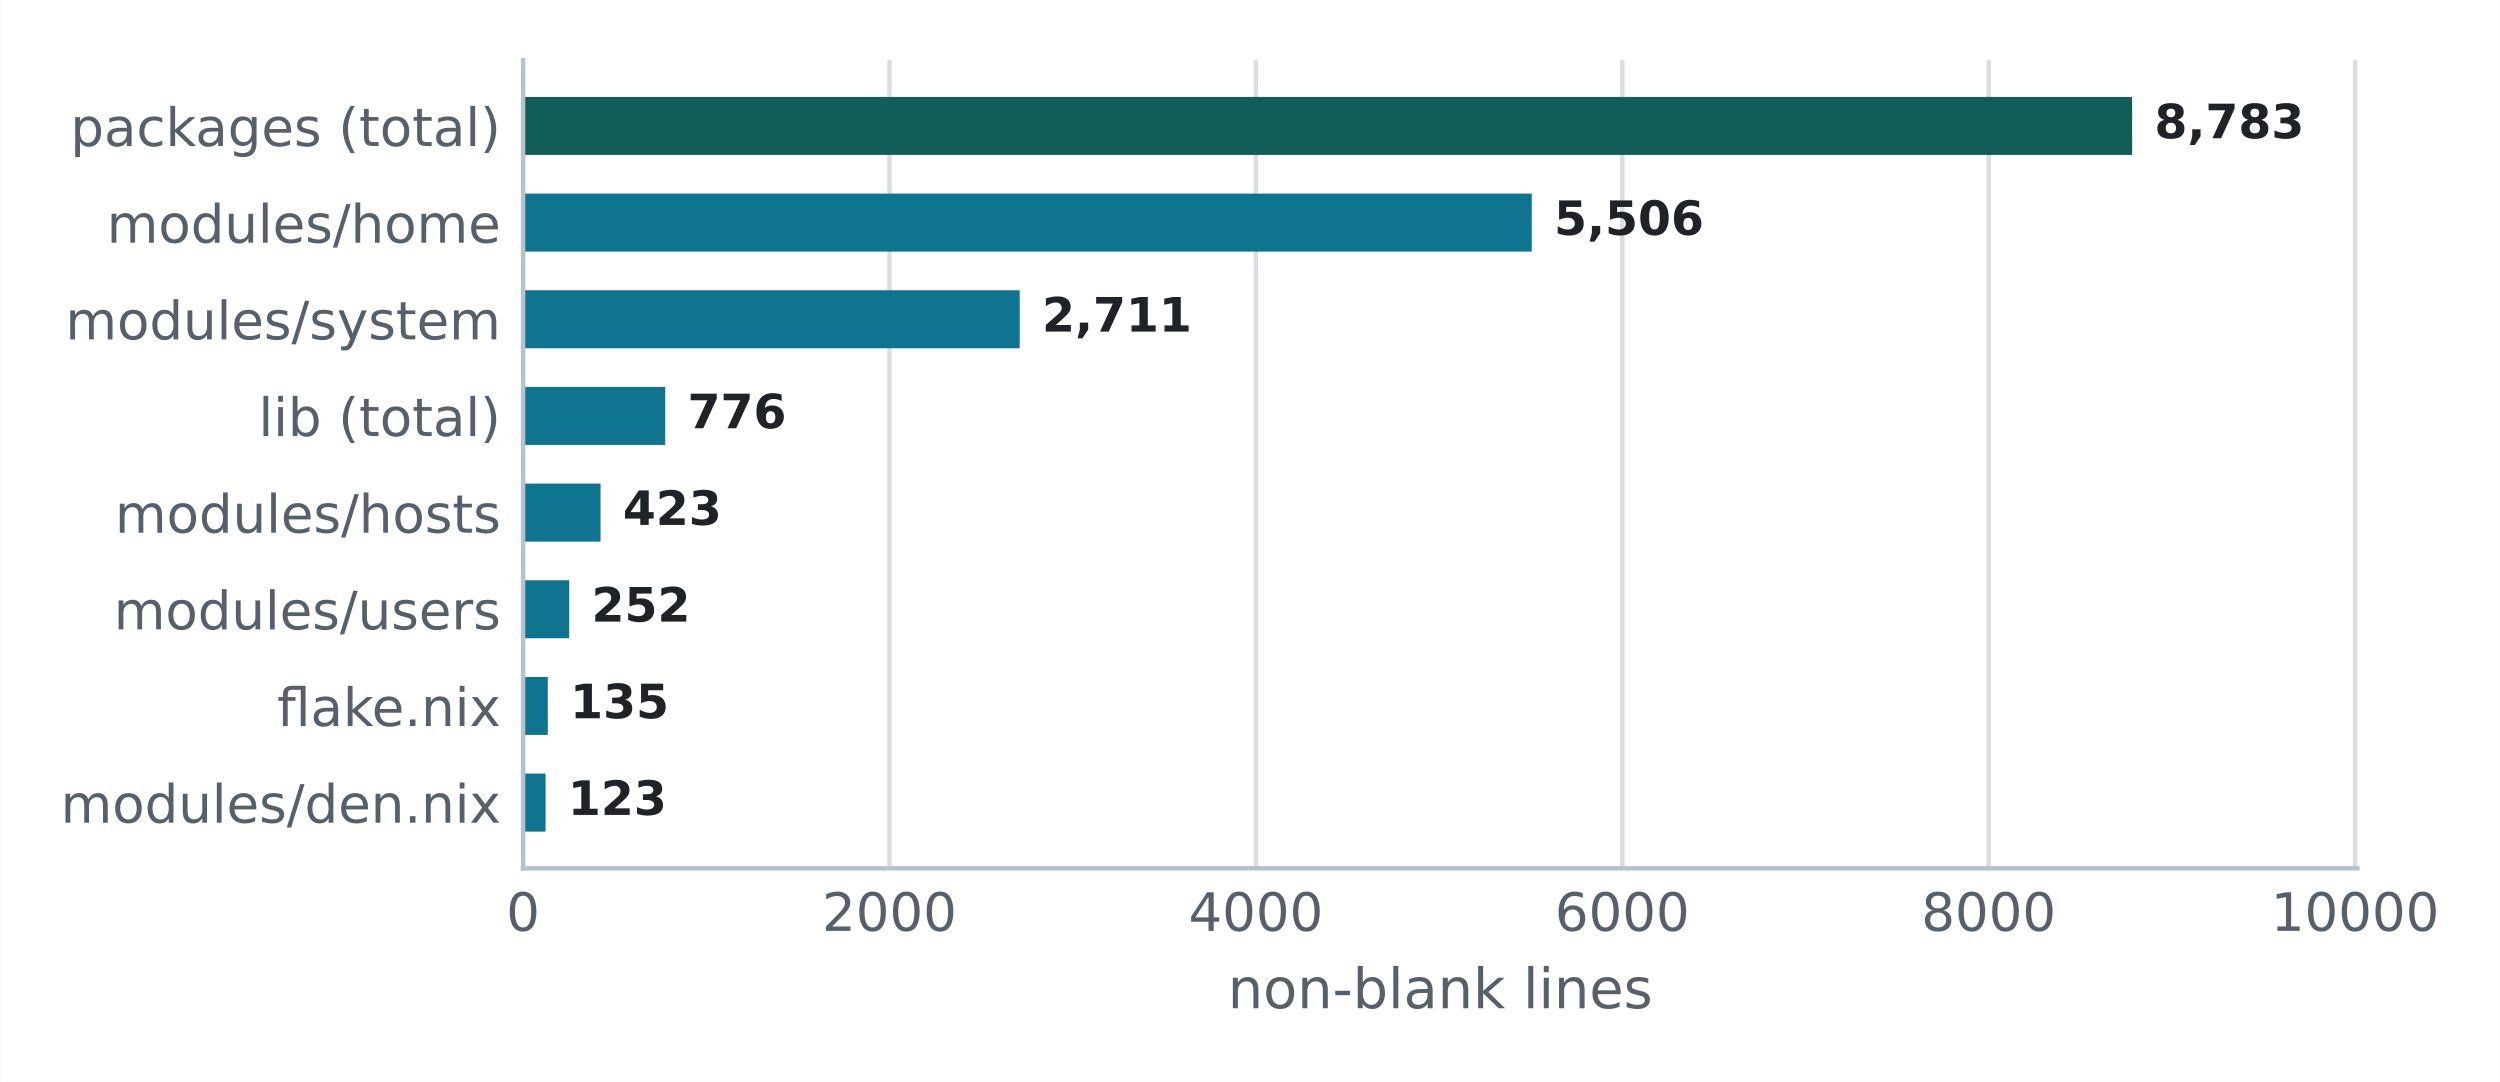
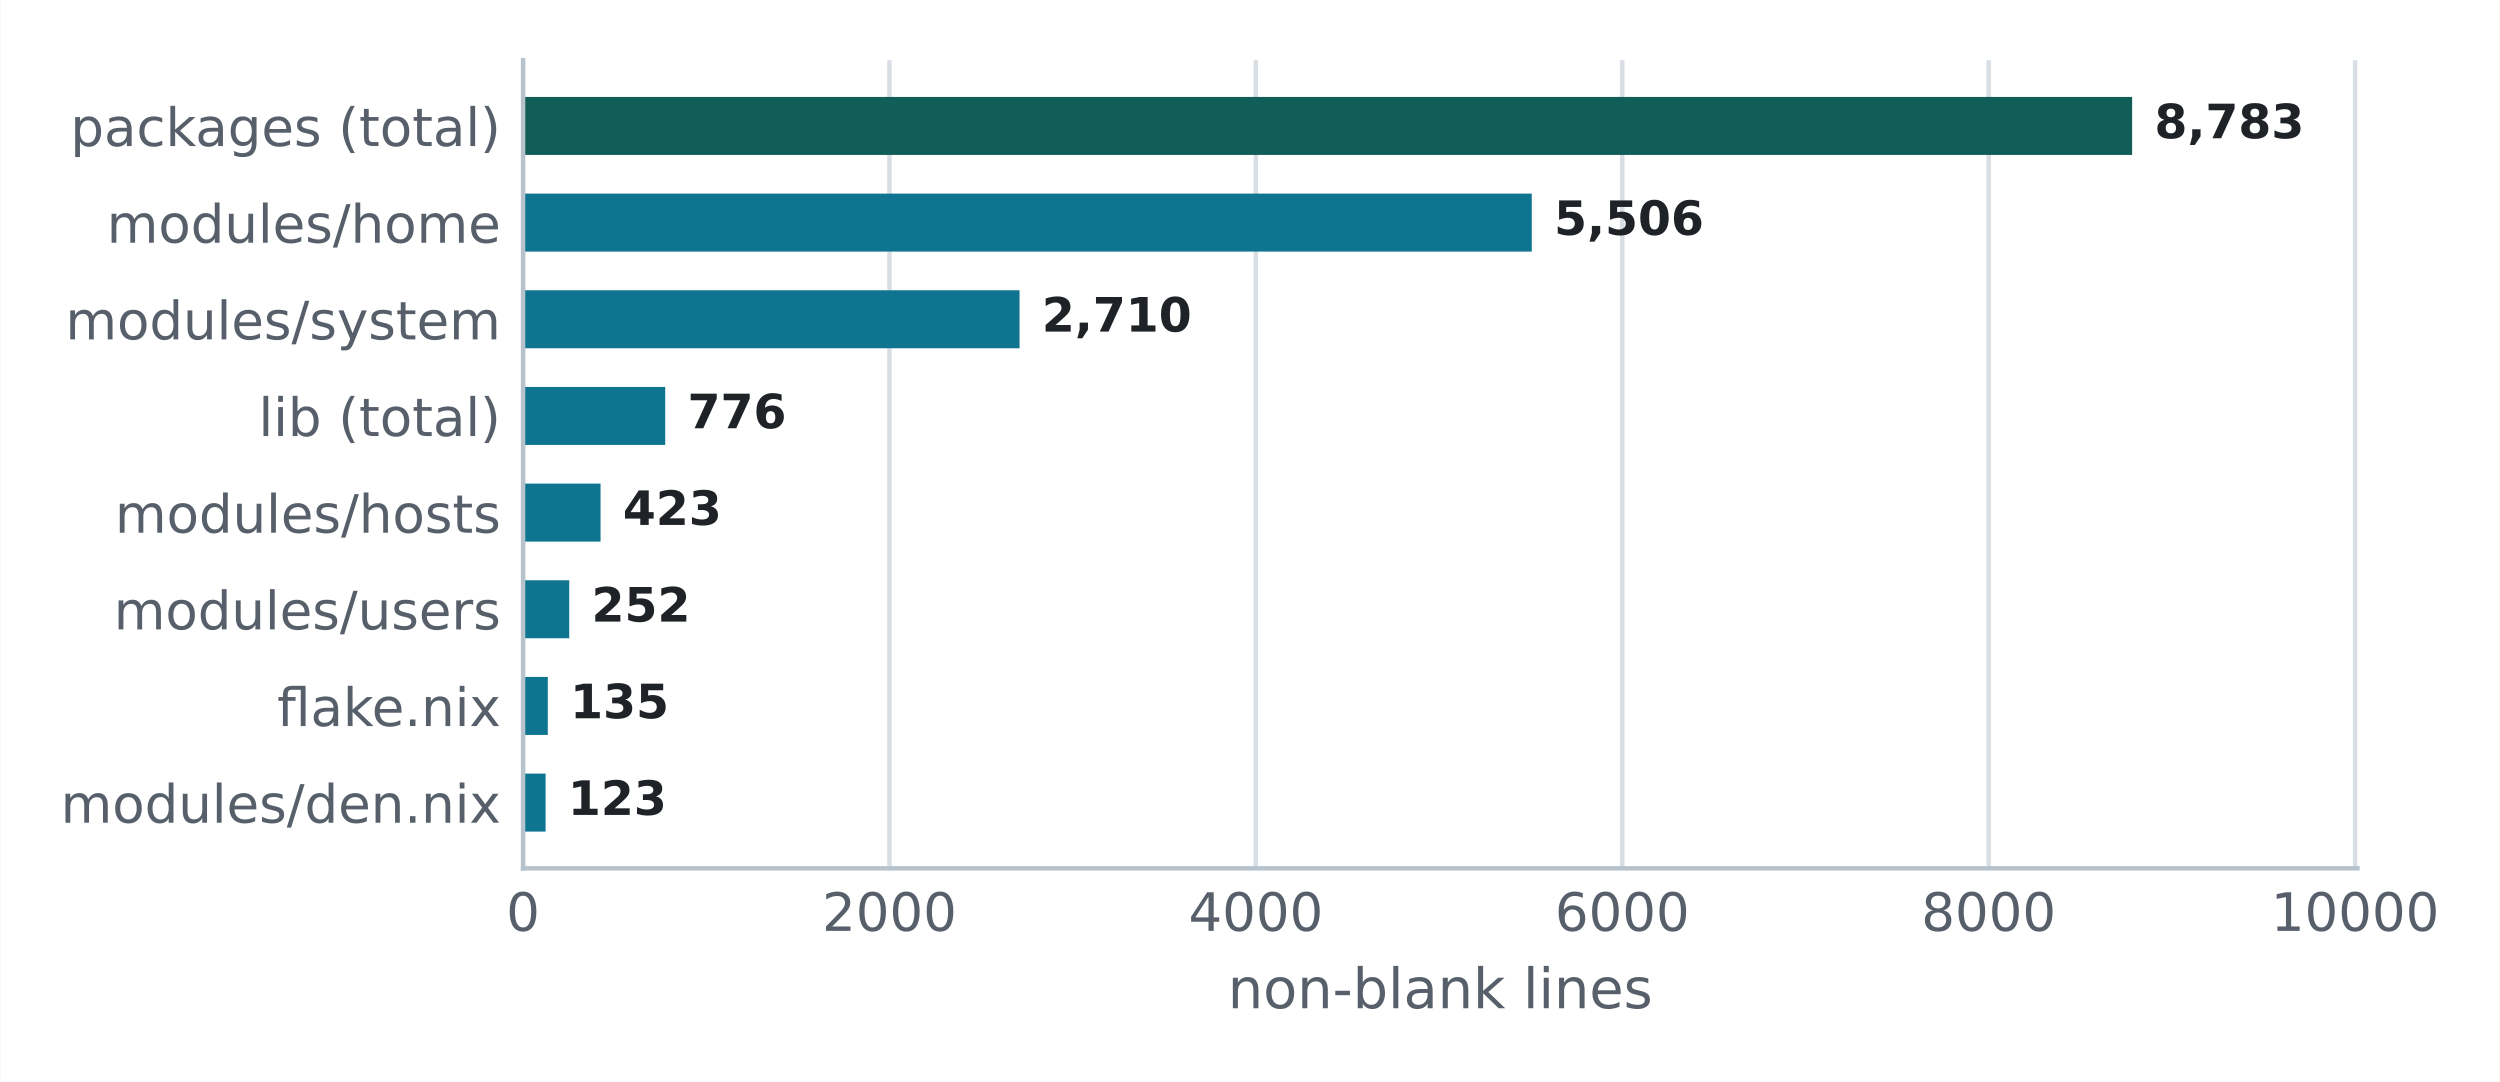
<svg xmlns="http://www.w3.org/2000/svg" xmlns:xlink="http://www.w3.org/1999/xlink" width="996" height="431" viewBox="0 0 448.323 194.078" version="1.1">
  <defs>
    <style type="text/css">*{stroke-linejoin: round; stroke-linecap: butt}</style>
  </defs>
  <g id="figure_1">
    <g id="patch_1">
      <path d="M 0 194.078  L 448.323 194.078  L 448.323 0  L 0 0  z " style="fill: #ffffff" />
    </g>
    <g id="axes_1">
      <g id="patch_2">
        <path d="M 93.751 155.778  L 422.827 155.778  L 422.827 10.8  L 93.751 10.8  z " style="fill: #ffffff" />
      </g>
      <g id="matplotlib.axis_1">
        <g id="xtick_1">
          <g id="line2d_1">
            <path d="M 93.751 155.778  L 93.751 10.8  " clip-path="url(#p21f527a588)" style="fill: none; stroke: #d8dee4; stroke-width: 0.8; stroke-linecap: square" />
          </g>
          <g id="line2d_2" />
          <g id="text_1">
            <g style="fill: #57606a" transform="translate(90.72875 166.9954) scale(0.095 -0.095)">
              <defs>
                <path id="DejaVuSans-13" d="M 2034 4250  Q 1547 4250 1301 3770  Q 1056 3291 1056 2328  Q 1056 1369 1301 889  Q 1547 409 2034 409  Q 2525 409 2770 889  Q 3016 1369 3016 2328  Q 3016 3291 2770 3770  Q 2525 4250 2034 4250  z M 2034 4750  Q 2819 4750 3233 4129  Q 3647 3509 3647 2328  Q 3647 1150 3233 529  Q 2819 -91 2034 -91  Q 1250 -91 836 529  Q 422 1150 422 2328  Q 422 3509 836 4129  Q 1250 4750 2034 4750  z " transform="scale(0.015625)" />
              </defs>
              <use xlink:href="#DejaVuSans-13" />
            </g>
          </g>
        </g>
        <g id="xtick_2">
          <g id="line2d_3">
            <path d="M 159.483 155.778  L 159.483 10.8  " clip-path="url(#p21f527a588)" style="fill: none; stroke: #d8dee4; stroke-width: 0.8; stroke-linecap: square" />
          </g>
          <g id="line2d_4" />
          <g id="text_2">
            <g style="fill: #57606a" transform="translate(147.3944 166.9954) scale(0.095 -0.095)">
              <defs>
                <path id="DejaVuSans-15" d="M 1228 531  L 3431 531  L 3431 0  L 469 0  L 469 531  Q 828 903 1448 1529  Q 2069 2156 2228 2338  Q 2531 2678 2651 2914  Q 2772 3150 2772 3378  Q 2772 3750 2511 3984  Q 2250 4219 1831 4219  Q 1534 4219 1204 4116  Q 875 4013 500 3803  L 500 4441  Q 881 4594 1212 4672  Q 1544 4750 1819 4750  Q 2544 4750 2975 4387  Q 3406 4025 3406 3419  Q 3406 3131 3298 2873  Q 3191 2616 2906 2266  Q 2828 2175 2409 1742  Q 1991 1309 1228 531  z " transform="scale(0.015625)" />
              </defs>
              <use xlink:href="#DejaVuSans-15" />
              <use xlink:href="#DejaVuSans-13" transform="translate(63.625 0)" />
              <use xlink:href="#DejaVuSans-13" transform="translate(127.25 0)" />
              <use xlink:href="#DejaVuSans-13" transform="translate(190.875 0)" />
            </g>
          </g>
        </g>
        <g id="xtick_3">
          <g id="line2d_5">
            <path d="M 225.215 155.778  L 225.215 10.8  " clip-path="url(#p21f527a588)" style="fill: none; stroke: #d8dee4; stroke-width: 0.8; stroke-linecap: square" />
          </g>
          <g id="line2d_6" />
          <g id="text_3">
            <g style="fill: #57606a" transform="translate(213.1267 166.9954) scale(0.095 -0.095)">
              <defs>
                <path id="DejaVuSans-17" d="M 2419 4116  L 825 1625  L 2419 1625  L 2419 4116  z M 2253 4666  L 3047 4666  L 3047 1625  L 3713 1625  L 3713 1100  L 3047 1100  L 3047 0  L 2419 0  L 2419 1100  L 313 1100  L 313 1709  L 2253 4666  z " transform="scale(0.015625)" />
              </defs>
              <use xlink:href="#DejaVuSans-17" />
              <use xlink:href="#DejaVuSans-13" transform="translate(63.625 0)" />
              <use xlink:href="#DejaVuSans-13" transform="translate(127.25 0)" />
              <use xlink:href="#DejaVuSans-13" transform="translate(190.875 0)" />
            </g>
          </g>
        </g>
        <g id="xtick_4">
          <g id="line2d_7">
            <path d="M 290.948 155.778  L 290.948 10.8  " clip-path="url(#p21f527a588)" style="fill: none; stroke: #d8dee4; stroke-width: 0.8; stroke-linecap: square" />
          </g>
          <g id="line2d_8" />
          <g id="text_4">
            <g style="fill: #57606a" transform="translate(278.859 166.9954) scale(0.095 -0.095)">
              <defs>
                <path id="DejaVuSans-19" d="M 2113 2584  Q 1688 2584 1439 2293  Q 1191 2003 1191 1497  Q 1191 994 1439 701  Q 1688 409 2113 409  Q 2538 409 2786 701  Q 3034 994 3034 1497  Q 3034 2003 2786 2293  Q 2538 2584 2113 2584  z M 3366 4563  L 3366 3988  Q 3128 4100 2886 4159  Q 2644 4219 2406 4219  Q 1781 4219 1451 3797  Q 1122 3375 1075 2522  Q 1259 2794 1537 2939  Q 1816 3084 2150 3084  Q 2853 3084 3261 2657  Q 3669 2231 3669 1497  Q 3669 778 3244 343  Q 2819 -91 2113 -91  Q 1303 -91 875 529  Q 447 1150 447 2328  Q 447 3434 972 4092  Q 1497 4750 2381 4750  Q 2619 4750 2861 4703  Q 3103 4656 3366 4563  z " transform="scale(0.015625)" />
              </defs>
              <use xlink:href="#DejaVuSans-19" />
              <use xlink:href="#DejaVuSans-13" transform="translate(63.625 0)" />
              <use xlink:href="#DejaVuSans-13" transform="translate(127.25 0)" />
              <use xlink:href="#DejaVuSans-13" transform="translate(190.875 0)" />
            </g>
          </g>
        </g>
        <g id="xtick_5">
          <g id="line2d_9">
            <path d="M 356.68 155.778  L 356.68 10.8  " clip-path="url(#p21f527a588)" style="fill: none; stroke: #d8dee4; stroke-width: 0.8; stroke-linecap: square" />
          </g>
          <g id="line2d_10" />
          <g id="text_5">
            <g style="fill: #57606a" transform="translate(344.5912 166.9954) scale(0.095 -0.095)">
              <defs>
                <path id="DejaVuSans-1b" d="M 2034 2216  Q 1584 2216 1326 1975  Q 1069 1734 1069 1313  Q 1069 891 1326 650  Q 1584 409 2034 409  Q 2484 409 2743 651  Q 3003 894 3003 1313  Q 3003 1734 2745 1975  Q 2488 2216 2034 2216  z M 1403 2484  Q 997 2584 770 2862  Q 544 3141 544 3541  Q 544 4100 942 4425  Q 1341 4750 2034 4750  Q 2731 4750 3128 4425  Q 3525 4100 3525 3541  Q 3525 3141 3298 2862  Q 3072 2584 2669 2484  Q 3125 2378 3379 2068  Q 3634 1759 3634 1313  Q 3634 634 3220 271  Q 2806 -91 2034 -91  Q 1263 -91 848 271  Q 434 634 434 1313  Q 434 1759 690 2068  Q 947 2378 1403 2484  z M 1172 3481  Q 1172 3119 1398 2916  Q 1625 2713 2034 2713  Q 2441 2713 2670 2916  Q 2900 3119 2900 3481  Q 2900 3844 2670 4047  Q 2441 4250 2034 4250  Q 1625 4250 1398 4047  Q 1172 3844 1172 3481  z " transform="scale(0.015625)" />
              </defs>
              <use xlink:href="#DejaVuSans-1b" />
              <use xlink:href="#DejaVuSans-13" transform="translate(63.625 0)" />
              <use xlink:href="#DejaVuSans-13" transform="translate(127.25 0)" />
              <use xlink:href="#DejaVuSans-13" transform="translate(190.875 0)" />
            </g>
          </g>
        </g>
        <g id="xtick_6">
          <g id="line2d_11">
            <path d="M 422.412 155.778  L 422.412 10.8  " clip-path="url(#p21f527a588)" style="fill: none; stroke: #d8dee4; stroke-width: 0.8; stroke-linecap: square" />
          </g>
          <g id="line2d_12" />
          <g id="text_6">
            <g style="fill: #57606a" transform="translate(407.3013 166.9954) scale(0.095 -0.095)">
              <defs>
                <path id="DejaVuSans-14" d="M 794 531  L 1825 531  L 1825 4091  L 703 3866  L 703 4441  L 1819 4666  L 2450 4666  L 2450 531  L 3481 531  L 3481 0  L 794 0  L 794 531  z " transform="scale(0.015625)" />
              </defs>
              <use xlink:href="#DejaVuSans-14" />
              <use xlink:href="#DejaVuSans-13" transform="translate(63.625 0)" />
              <use xlink:href="#DejaVuSans-13" transform="translate(127.25 0)" />
              <use xlink:href="#DejaVuSans-13" transform="translate(190.875 0)" />
              <use xlink:href="#DejaVuSans-13" transform="translate(254.5 0)" />
            </g>
          </g>
        </g>
        <g id="text_7">
          <g style="fill: #57606a" transform="translate(220.1796 180.8761) scale(0.1 -0.1)">
            <defs>
              <path id="DejaVuSans-51" d="M 3513 2113  L 3513 0  L 2938 0  L 2938 2094  Q 2938 2591 2744 2837  Q 2550 3084 2163 3084  Q 1697 3084 1428 2787  Q 1159 2491 1159 1978  L 1159 0  L 581 0  L 581 3500  L 1159 3500  L 1159 2956  Q 1366 3272 1645 3428  Q 1925 3584 2291 3584  Q 2894 3584 3203 3211  Q 3513 2838 3513 2113  z " transform="scale(0.015625)" />
              <path id="DejaVuSans-52" d="M 1959 3097  Q 1497 3097 1228 2736  Q 959 2375 959 1747  Q 959 1119 1226 758  Q 1494 397 1959 397  Q 2419 397 2687 759  Q 2956 1122 2956 1747  Q 2956 2369 2687 2733  Q 2419 3097 1959 3097  z M 1959 3584  Q 2709 3584 3137 3096  Q 3566 2609 3566 1747  Q 3566 888 3137 398  Q 2709 -91 1959 -91  Q 1206 -91 779 398  Q 353 888 353 1747  Q 353 2609 779 3096  Q 1206 3584 1959 3584  z " transform="scale(0.015625)" />
              <path id="DejaVuSans-10" d="M 313 2009  L 1997 2009  L 1997 1497  L 313 1497  L 313 2009  z " transform="scale(0.015625)" />
              <path id="DejaVuSans-45" d="M 3116 1747  Q 3116 2381 2855 2742  Q 2594 3103 2138 3103  Q 1681 3103 1420 2742  Q 1159 2381 1159 1747  Q 1159 1113 1420 752  Q 1681 391 2138 391  Q 2594 391 2855 752  Q 3116 1113 3116 1747  z M 1159 2969  Q 1341 3281 1617 3432  Q 1894 3584 2278 3584  Q 2916 3584 3314 3078  Q 3713 2572 3713 1747  Q 3713 922 3314 415  Q 2916 -91 2278 -91  Q 1894 -91 1617 61  Q 1341 213 1159 525  L 1159 0  L 581 0  L 581 4863  L 1159 4863  L 1159 2969  z " transform="scale(0.015625)" />
              <path id="DejaVuSans-4f" d="M 603 4863  L 1178 4863  L 1178 0  L 603 0  L 603 4863  z " transform="scale(0.015625)" />
              <path id="DejaVuSans-44" d="M 2194 1759  Q 1497 1759 1228 1600  Q 959 1441 959 1056  Q 959 750 1161 570  Q 1363 391 1709 391  Q 2188 391 2477 730  Q 2766 1069 2766 1631  L 2766 1759  L 2194 1759  z M 3341 1997  L 3341 0  L 2766 0  L 2766 531  Q 2569 213 2275 61  Q 1981 -91 1556 -91  Q 1019 -91 701 211  Q 384 513 384 1019  Q 384 1609 779 1909  Q 1175 2209 1959 2209  L 2766 2209  L 2766 2266  Q 2766 2663 2505 2880  Q 2244 3097 1772 3097  Q 1472 3097 1187 3025  Q 903 2953 641 2809  L 641 3341  Q 956 3463 1253 3523  Q 1550 3584 1831 3584  Q 2591 3584 2966 3190  Q 3341 2797 3341 1997  z " transform="scale(0.015625)" />
              <path id="DejaVuSans-4e" d="M 581 4863  L 1159 4863  L 1159 1991  L 2875 3500  L 3609 3500  L 1753 1863  L 3688 0  L 2938 0  L 1159 1709  L 1159 0  L 581 0  L 581 4863  z " transform="scale(0.015625)" />
              <path id="DejaVuSans-3" transform="scale(0.015625)" />
              <path id="DejaVuSans-4c" d="M 603 3500  L 1178 3500  L 1178 0  L 603 0  L 603 3500  z M 603 4863  L 1178 4863  L 1178 4134  L 603 4134  L 603 4863  z " transform="scale(0.015625)" />
              <path id="DejaVuSans-48" d="M 3597 1894  L 3597 1613  L 953 1613  Q 991 1019 1311 708  Q 1631 397 2203 397  Q 2534 397 2845 478  Q 3156 559 3463 722  L 3463 178  Q 3153 47 2828 -22  Q 2503 -91 2169 -91  Q 1331 -91 842 396  Q 353 884 353 1716  Q 353 2575 817 3079  Q 1281 3584 2069 3584  Q 2775 3584 3186 3129  Q 3597 2675 3597 1894  z M 3022 2063  Q 3016 2534 2758 2815  Q 2500 3097 2075 3097  Q 1594 3097 1305 2825  Q 1016 2553 972 2059  L 3022 2063  z " transform="scale(0.015625)" />
              <path id="DejaVuSans-56" d="M 2834 3397  L 2834 2853  Q 2591 2978 2328 3040  Q 2066 3103 1784 3103  Q 1356 3103 1142 2972  Q 928 2841 928 2578  Q 928 2378 1081 2264  Q 1234 2150 1697 2047  L 1894 2003  Q 2506 1872 2764 1633  Q 3022 1394 3022 966  Q 3022 478 2636 193  Q 2250 -91 1575 -91  Q 1294 -91 989 -36  Q 684 19 347 128  L 347 722  Q 666 556 975 473  Q 1284 391 1588 391  Q 1994 391 2212 530  Q 2431 669 2431 922  Q 2431 1156 2273 1281  Q 2116 1406 1581 1522  L 1381 1569  Q 847 1681 609 1914  Q 372 2147 372 2553  Q 372 3047 722 3315  Q 1072 3584 1716 3584  Q 2034 3584 2315 3537  Q 2597 3491 2834 3397  z " transform="scale(0.015625)" />
            </defs>
            <use xlink:href="#DejaVuSans-51" />
            <use xlink:href="#DejaVuSans-52" transform="translate(63.375 0)" />
            <use xlink:href="#DejaVuSans-51" transform="translate(124.5625 0)" />
            <use xlink:href="#DejaVuSans-10" transform="translate(187.9375 0)" />
            <use xlink:href="#DejaVuSans-45" transform="translate(224.0156 0)" />
            <use xlink:href="#DejaVuSans-4f" transform="translate(287.5 0)" />
            <use xlink:href="#DejaVuSans-44" transform="translate(315.2812 0)" />
            <use xlink:href="#DejaVuSans-51" transform="translate(376.5625 0)" />
            <use xlink:href="#DejaVuSans-4e" transform="translate(439.9375 0)" />
            <use xlink:href="#DejaVuSans-3" transform="translate(497.8438 0)" />
            <use xlink:href="#DejaVuSans-4f" transform="translate(529.625 0)" />
            <use xlink:href="#DejaVuSans-4c" transform="translate(557.4062 0)" />
            <use xlink:href="#DejaVuSans-51" transform="translate(585.1875 0)" />
            <use xlink:href="#DejaVuSans-48" transform="translate(648.5625 0)" />
            <use xlink:href="#DejaVuSans-56" transform="translate(710.0938 0)" />
          </g>
        </g>
      </g>
      <g id="matplotlib.axis_2">
        <g id="ytick_1">
          <g id="line2d_13" />
          <g id="text_8">
            <g style="fill: #57606a" transform="translate(10.8 147.5945) scale(0.095 -0.095)">
              <defs>
                <path id="DejaVuSans-50" d="M 3328 2828  Q 3544 3216 3844 3400  Q 4144 3584 4550 3584  Q 5097 3584 5394 3201  Q 5691 2819 5691 2113  L 5691 0  L 5113 0  L 5113 2094  Q 5113 2597 4934 2840  Q 4756 3084 4391 3084  Q 3944 3084 3684 2787  Q 3425 2491 3425 1978  L 3425 0  L 2847 0  L 2847 2094  Q 2847 2600 2669 2842  Q 2491 3084 2119 3084  Q 1678 3084 1418 2786  Q 1159 2488 1159 1978  L 1159 0  L 581 0  L 581 3500  L 1159 3500  L 1159 2956  Q 1356 3278 1631 3431  Q 1906 3584 2284 3584  Q 2666 3584 2933 3390  Q 3200 3197 3328 2828  z " transform="scale(0.015625)" />
                <path id="DejaVuSans-47" d="M 2906 2969  L 2906 4863  L 3481 4863  L 3481 0  L 2906 0  L 2906 525  Q 2725 213 2448 61  Q 2172 -91 1784 -91  Q 1150 -91 751 415  Q 353 922 353 1747  Q 353 2572 751 3078  Q 1150 3584 1784 3584  Q 2172 3584 2448 3432  Q 2725 3281 2906 2969  z M 947 1747  Q 947 1113 1208 752  Q 1469 391 1925 391  Q 2381 391 2643 752  Q 2906 1113 2906 1747  Q 2906 2381 2643 2742  Q 2381 3103 1925 3103  Q 1469 3103 1208 2742  Q 947 2381 947 1747  z " transform="scale(0.015625)" />
                <path id="DejaVuSans-58" d="M 544 1381  L 544 3500  L 1119 3500  L 1119 1403  Q 1119 906 1312 657  Q 1506 409 1894 409  Q 2359 409 2629 706  Q 2900 1003 2900 1516  L 2900 3500  L 3475 3500  L 3475 0  L 2900 0  L 2900 538  Q 2691 219 2414 64  Q 2138 -91 1772 -91  Q 1169 -91 856 284  Q 544 659 544 1381  z M 1991 3584  L 1991 3584  z " transform="scale(0.015625)" />
                <path id="DejaVuSans-12" d="M 1625 4666  L 2156 4666  L 531 -594  L 0 -594  L 1625 4666  z " transform="scale(0.015625)" />
                <path id="DejaVuSans-11" d="M 684 794  L 1344 794  L 1344 0  L 684 0  L 684 794  z " transform="scale(0.015625)" />
                <path id="DejaVuSans-5b" d="M 3513 3500  L 2247 1797  L 3578 0  L 2900 0  L 1881 1375  L 863 0  L 184 0  L 1544 1831  L 300 3500  L 978 3500  L 1906 2253  L 2834 3500  L 3513 3500  z " transform="scale(0.015625)" />
              </defs>
              <use xlink:href="#DejaVuSans-50" />
              <use xlink:href="#DejaVuSans-52" transform="translate(97.40625 0)" />
              <use xlink:href="#DejaVuSans-47" transform="translate(158.5938 0)" />
              <use xlink:href="#DejaVuSans-58" transform="translate(222.0781 0)" />
              <use xlink:href="#DejaVuSans-4f" transform="translate(285.4531 0)" />
              <use xlink:href="#DejaVuSans-48" transform="translate(313.2344 0)" />
              <use xlink:href="#DejaVuSans-56" transform="translate(374.7656 0)" />
              <use xlink:href="#DejaVuSans-12" transform="translate(426.8594 0)" />
              <use xlink:href="#DejaVuSans-47" transform="translate(460.5469 0)" />
              <use xlink:href="#DejaVuSans-48" transform="translate(524.0312 0)" />
              <use xlink:href="#DejaVuSans-51" transform="translate(585.5625 0)" />
              <use xlink:href="#DejaVuSans-11" transform="translate(648.9375 0)" />
              <use xlink:href="#DejaVuSans-51" transform="translate(680.7188 0)" />
              <use xlink:href="#DejaVuSans-4c" transform="translate(744.0938 0)" />
              <use xlink:href="#DejaVuSans-5b" transform="translate(771.875 0)" />
            </g>
          </g>
        </g>
        <g id="ytick_2">
          <g id="line2d_14" />
          <g id="text_9">
            <g style="fill: #57606a" transform="translate(49.6357 130.2526) scale(0.095 -0.095)">
              <defs>
                <path id="DejaVuSans-13b0" d="M 1831 4863  L 3431 4863  L 3431 0  L 2853 0  L 2853 4384  L 1825 4384  Q 1516 4384 1395 4259  Q 1275 4134 1275 3809  L 1275 3500  L 2222 3500  L 2222 3053  L 1275 3053  L 1275 0  L 697 0  L 697 3053  L 147 3053  L 147 3500  L 697 3500  L 697 3744  Q 697 4328 969 4595  Q 1241 4863 1831 4863  z " transform="scale(0.015625)" />
              </defs>
              <use xlink:href="#DejaVuSans-13b0" />
              <use xlink:href="#DejaVuSans-44" transform="translate(62.98438 0)" />
              <use xlink:href="#DejaVuSans-4e" transform="translate(124.2656 0)" />
              <use xlink:href="#DejaVuSans-48" transform="translate(178.6094 0)" />
              <use xlink:href="#DejaVuSans-11" transform="translate(240.1406 0)" />
              <use xlink:href="#DejaVuSans-51" transform="translate(271.9219 0)" />
              <use xlink:href="#DejaVuSans-4c" transform="translate(335.2969 0)" />
              <use xlink:href="#DejaVuSans-5b" transform="translate(363.0781 0)" />
            </g>
          </g>
        </g>
        <g id="ytick_3">
          <g id="line2d_15" />
          <g id="text_10">
            <g style="fill: #57606a" transform="translate(20.32969 112.9108) scale(0.095 -0.095)">
              <defs>
                <path id="DejaVuSans-55" d="M 2631 2963  Q 2534 3019 2420 3045  Q 2306 3072 2169 3072  Q 1681 3072 1420 2755  Q 1159 2438 1159 1844  L 1159 0  L 581 0  L 581 3500  L 1159 3500  L 1159 2956  Q 1341 3275 1631 3429  Q 1922 3584 2338 3584  Q 2397 3584 2469 3576  Q 2541 3569 2628 3553  L 2631 2963  z " transform="scale(0.015625)" />
              </defs>
              <use xlink:href="#DejaVuSans-50" />
              <use xlink:href="#DejaVuSans-52" transform="translate(97.40625 0)" />
              <use xlink:href="#DejaVuSans-47" transform="translate(158.5938 0)" />
              <use xlink:href="#DejaVuSans-58" transform="translate(222.0781 0)" />
              <use xlink:href="#DejaVuSans-4f" transform="translate(285.4531 0)" />
              <use xlink:href="#DejaVuSans-48" transform="translate(313.2344 0)" />
              <use xlink:href="#DejaVuSans-56" transform="translate(374.7656 0)" />
              <use xlink:href="#DejaVuSans-12" transform="translate(426.8594 0)" />
              <use xlink:href="#DejaVuSans-58" transform="translate(460.5469 0)" />
              <use xlink:href="#DejaVuSans-56" transform="translate(523.9219 0)" />
              <use xlink:href="#DejaVuSans-48" transform="translate(576.0156 0)" />
              <use xlink:href="#DejaVuSans-55" transform="translate(637.5469 0)" />
              <use xlink:href="#DejaVuSans-56" transform="translate(678.6562 0)" />
            </g>
          </g>
        </g>
        <g id="ytick_4">
          <g id="line2d_16" />
          <g id="text_11">
            <g style="fill: #57606a" transform="translate(20.54344 95.569) scale(0.095 -0.095)">
              <defs>
                <path id="DejaVuSans-4b" d="M 3513 2113  L 3513 0  L 2938 0  L 2938 2094  Q 2938 2591 2744 2837  Q 2550 3084 2163 3084  Q 1697 3084 1428 2787  Q 1159 2491 1159 1978  L 1159 0  L 581 0  L 581 4863  L 1159 4863  L 1159 2956  Q 1366 3272 1645 3428  Q 1925 3584 2291 3584  Q 2894 3584 3203 3211  Q 3513 2838 3513 2113  z " transform="scale(0.015625)" />
                <path id="DejaVuSans-57" d="M 1172 4494  L 1172 3500  L 2356 3500  L 2356 3053  L 1172 3053  L 1172 1153  Q 1172 725 1289 603  Q 1406 481 1766 481  L 2356 481  L 2356 0  L 1766 0  Q 1100 0 847 248  Q 594 497 594 1153  L 594 3053  L 172 3053  L 172 3500  L 594 3500  L 594 4494  L 1172 4494  z " transform="scale(0.015625)" />
              </defs>
              <use xlink:href="#DejaVuSans-50" />
              <use xlink:href="#DejaVuSans-52" transform="translate(97.40625 0)" />
              <use xlink:href="#DejaVuSans-47" transform="translate(158.5938 0)" />
              <use xlink:href="#DejaVuSans-58" transform="translate(222.0781 0)" />
              <use xlink:href="#DejaVuSans-4f" transform="translate(285.4531 0)" />
              <use xlink:href="#DejaVuSans-48" transform="translate(313.2344 0)" />
              <use xlink:href="#DejaVuSans-56" transform="translate(374.7656 0)" />
              <use xlink:href="#DejaVuSans-12" transform="translate(426.8594 0)" />
              <use xlink:href="#DejaVuSans-4b" transform="translate(460.5469 0)" />
              <use xlink:href="#DejaVuSans-52" transform="translate(523.9219 0)" />
              <use xlink:href="#DejaVuSans-56" transform="translate(585.1094 0)" />
              <use xlink:href="#DejaVuSans-57" transform="translate(637.2031 0)" />
              <use xlink:href="#DejaVuSans-56" transform="translate(676.4062 0)" />
            </g>
          </g>
        </g>
        <g id="ytick_5">
          <g id="line2d_17" />
          <g id="text_12">
            <g style="fill: #57606a" transform="translate(46.28695 78.22717) scale(0.095 -0.095)">
              <defs>
                <path id="DejaVuSans-b" d="M 1984 4856  Q 1566 4138 1362 3434  Q 1159 2731 1159 2009  Q 1159 1288 1364 580  Q 1569 -128 1984 -844  L 1484 -844  Q 1016 -109 783 600  Q 550 1309 550 2009  Q 550 2706 781 3412  Q 1013 4119 1484 4856  L 1984 4856  z " transform="scale(0.015625)" />
                <path id="DejaVuSans-c" d="M 513 4856  L 1013 4856  Q 1481 4119 1714 3412  Q 1947 2706 1947 2009  Q 1947 1309 1714 600  Q 1481 -109 1013 -844  L 513 -844  Q 928 -128 1133 580  Q 1338 1288 1338 2009  Q 1338 2731 1133 3434  Q 928 4138 513 4856  z " transform="scale(0.015625)" />
              </defs>
              <use xlink:href="#DejaVuSans-4f" />
              <use xlink:href="#DejaVuSans-4c" transform="translate(27.78125 0)" />
              <use xlink:href="#DejaVuSans-45" transform="translate(55.5625 0)" />
              <use xlink:href="#DejaVuSans-3" transform="translate(119.0469 0)" />
              <use xlink:href="#DejaVuSans-b" transform="translate(150.8281 0)" />
              <use xlink:href="#DejaVuSans-57" transform="translate(189.8438 0)" />
              <use xlink:href="#DejaVuSans-52" transform="translate(229.0469 0)" />
              <use xlink:href="#DejaVuSans-57" transform="translate(290.2344 0)" />
              <use xlink:href="#DejaVuSans-44" transform="translate(329.4375 0)" />
              <use xlink:href="#DejaVuSans-4f" transform="translate(390.7188 0)" />
              <use xlink:href="#DejaVuSans-c" transform="translate(418.5 0)" />
            </g>
          </g>
        </g>
        <g id="ytick_6">
          <g id="line2d_18" />
          <g id="text_13">
            <g style="fill: #57606a" transform="translate(11.655 60.88535) scale(0.095 -0.095)">
              <defs>
                <path id="DejaVuSans-5c" d="M 2059 -325  Q 1816 -950 1584 -1140  Q 1353 -1331 966 -1331  L 506 -1331  L 506 -850  L 844 -850  Q 1081 -850 1212 -737  Q 1344 -625 1503 -206  L 1606 56  L 191 3500  L 800 3500  L 1894 763  L 2988 3500  L 3597 3500  L 2059 -325  z " transform="scale(0.015625)" />
              </defs>
              <use xlink:href="#DejaVuSans-50" />
              <use xlink:href="#DejaVuSans-52" transform="translate(97.40625 0)" />
              <use xlink:href="#DejaVuSans-47" transform="translate(158.5938 0)" />
              <use xlink:href="#DejaVuSans-58" transform="translate(222.0781 0)" />
              <use xlink:href="#DejaVuSans-4f" transform="translate(285.4531 0)" />
              <use xlink:href="#DejaVuSans-48" transform="translate(313.2344 0)" />
              <use xlink:href="#DejaVuSans-56" transform="translate(374.7656 0)" />
              <use xlink:href="#DejaVuSans-12" transform="translate(426.8594 0)" />
              <use xlink:href="#DejaVuSans-56" transform="translate(460.5469 0)" />
              <use xlink:href="#DejaVuSans-5c" transform="translate(512.6406 0)" />
              <use xlink:href="#DejaVuSans-56" transform="translate(571.8281 0)" />
              <use xlink:href="#DejaVuSans-57" transform="translate(623.9219 0)" />
              <use xlink:href="#DejaVuSans-48" transform="translate(663.125 0)" />
              <use xlink:href="#DejaVuSans-50" transform="translate(724.6562 0)" />
            </g>
          </g>
        </g>
        <g id="ytick_7">
          <g id="line2d_19" />
          <g id="text_14">
            <g style="fill: #57606a" transform="translate(19.06648 43.54352) scale(0.095 -0.095)">
              <use xlink:href="#DejaVuSans-50" />
              <use xlink:href="#DejaVuSans-52" transform="translate(97.40625 0)" />
              <use xlink:href="#DejaVuSans-47" transform="translate(158.5938 0)" />
              <use xlink:href="#DejaVuSans-58" transform="translate(222.0781 0)" />
              <use xlink:href="#DejaVuSans-4f" transform="translate(285.4531 0)" />
              <use xlink:href="#DejaVuSans-48" transform="translate(313.2344 0)" />
              <use xlink:href="#DejaVuSans-56" transform="translate(374.7656 0)" />
              <use xlink:href="#DejaVuSans-12" transform="translate(426.8594 0)" />
              <use xlink:href="#DejaVuSans-4b" transform="translate(460.5469 0)" />
              <use xlink:href="#DejaVuSans-52" transform="translate(523.9219 0)" />
              <use xlink:href="#DejaVuSans-50" transform="translate(585.1094 0)" />
              <use xlink:href="#DejaVuSans-48" transform="translate(682.5156 0)" />
            </g>
          </g>
        </g>
        <g id="ytick_8">
          <g id="line2d_20" />
          <g id="text_15">
            <g style="fill: #57606a" transform="translate(12.5382 26.2017) scale(0.095 -0.095)">
              <defs>
                <path id="DejaVuSans-53" d="M 1159 525  L 1159 -1331  L 581 -1331  L 581 3500  L 1159 3500  L 1159 2969  Q 1341 3281 1617 3432  Q 1894 3584 2278 3584  Q 2916 3584 3314 3078  Q 3713 2572 3713 1747  Q 3713 922 3314 415  Q 2916 -91 2278 -91  Q 1894 -91 1617 61  Q 1341 213 1159 525  z M 3116 1747  Q 3116 2381 2855 2742  Q 2594 3103 2138 3103  Q 1681 3103 1420 2742  Q 1159 2381 1159 1747  Q 1159 1113 1420 752  Q 1681 391 2138 391  Q 2594 391 2855 752  Q 3116 1113 3116 1747  z " transform="scale(0.015625)" />
                <path id="DejaVuSans-46" d="M 3122 3366  L 3122 2828  Q 2878 2963 2633 3030  Q 2388 3097 2138 3097  Q 1578 3097 1268 2742  Q 959 2388 959 1747  Q 959 1106 1268 751  Q 1578 397 2138 397  Q 2388 397 2633 464  Q 2878 531 3122 666  L 3122 134  Q 2881 22 2623 -34  Q 2366 -91 2075 -91  Q 1284 -91 818 406  Q 353 903 353 1747  Q 353 2603 823 3093  Q 1294 3584 2113 3584  Q 2378 3584 2631 3529  Q 2884 3475 3122 3366  z " transform="scale(0.015625)" />
                <path id="DejaVuSans-4a" d="M 2906 1791  Q 2906 2416 2648 2759  Q 2391 3103 1925 3103  Q 1463 3103 1205 2759  Q 947 2416 947 1791  Q 947 1169 1205 825  Q 1463 481 1925 481  Q 2391 481 2648 825  Q 2906 1169 2906 1791  z M 3481 434  Q 3481 -459 3084 -895  Q 2688 -1331 1869 -1331  Q 1566 -1331 1297 -1286  Q 1028 -1241 775 -1147  L 775 -588  Q 1028 -725 1275 -790  Q 1522 -856 1778 -856  Q 2344 -856 2625 -561  Q 2906 -266 2906 331  L 2906 616  Q 2728 306 2450 153  Q 2172 0 1784 0  Q 1141 0 747 490  Q 353 981 353 1791  Q 353 2603 747 3093  Q 1141 3584 1784 3584  Q 2172 3584 2450 3431  Q 2728 3278 2906 2969  L 2906 3500  L 3481 3500  L 3481 434  z " transform="scale(0.015625)" />
              </defs>
              <use xlink:href="#DejaVuSans-53" />
              <use xlink:href="#DejaVuSans-44" transform="translate(63.48438 0)" />
              <use xlink:href="#DejaVuSans-46" transform="translate(124.7656 0)" />
              <use xlink:href="#DejaVuSans-4e" transform="translate(179.75 0)" />
              <use xlink:href="#DejaVuSans-44" transform="translate(235.9062 0)" />
              <use xlink:href="#DejaVuSans-4a" transform="translate(297.1875 0)" />
              <use xlink:href="#DejaVuSans-48" transform="translate(360.6719 0)" />
              <use xlink:href="#DejaVuSans-56" transform="translate(422.2031 0)" />
              <use xlink:href="#DejaVuSans-3" transform="translate(474.2969 0)" />
              <use xlink:href="#DejaVuSans-b" transform="translate(506.0781 0)" />
              <use xlink:href="#DejaVuSans-57" transform="translate(545.0938 0)" />
              <use xlink:href="#DejaVuSans-52" transform="translate(584.2969 0)" />
              <use xlink:href="#DejaVuSans-57" transform="translate(645.4844 0)" />
              <use xlink:href="#DejaVuSans-44" transform="translate(684.6875 0)" />
              <use xlink:href="#DejaVuSans-4f" transform="translate(745.9688 0)" />
              <use xlink:href="#DejaVuSans-c" transform="translate(773.75 0)" />
            </g>
          </g>
        </g>
      </g>
      <g id="patch_3">
        <path d="M 93.751 149.188  L 97.793 149.188  L 97.793 138.783  L 93.751 138.783  z " clip-path="url(#p21f527a588)" style="fill: #0e7490" />
      </g>
      <g id="patch_4">
        <path d="M 93.751 131.846  L 98.188 131.846  L 98.188 121.441  L 93.751 121.441  z " clip-path="url(#p21f527a588)" style="fill: #0e7490" />
      </g>
      <g id="patch_5">
        <path d="M 93.751 114.504  L 102.033 114.504  L 102.033 104.099  L 93.751 104.099  z " clip-path="url(#p21f527a588)" style="fill: #0e7490" />
      </g>
      <g id="patch_6">
        <path d="M 93.751 97.162  L 107.653 97.162  L 107.653 86.757  L 93.751 86.757  z " clip-path="url(#p21f527a588)" style="fill: #0e7490" />
      </g>
      <g id="patch_7">
        <path d="M 93.751 79.82  L 119.255 79.82  L 119.255 69.415  L 93.751 69.415  z " clip-path="url(#p21f527a588)" style="fill: #0e7490" />
      </g>
      <g id="patch_8">
-         <path d="M 93.751 62.479  L 182.851 62.479  L 182.851 52.074  L 93.751 52.074  z " clip-path="url(#p21f527a588)" style="fill: #0e7490" />
+         <path d="M 93.751 62.479  L 182.818 62.479  L 182.818 52.074  L 93.751 52.074  z " clip-path="url(#p21f527a588)" style="fill: #0e7490" />
      </g>
      <g id="patch_9">
        <path d="M 93.751 45.137  L 274.712 45.137  L 274.712 34.732  L 93.751 34.732  z " clip-path="url(#p21f527a588)" style="fill: #0e7490" />
      </g>
      <g id="patch_10">
        <path d="M 93.751 27.795  L 382.414 27.795  L 382.414 17.39  L 93.751 17.39  z " clip-path="url(#p21f527a588)" style="fill: #115e59" />
      </g>
      <g id="patch_11">
        <path d="M 93.751 155.778  L 93.751 10.8  " style="fill: none; stroke: #b6c2cc; stroke-width: 0.8; stroke-linejoin: miter; stroke-linecap: square" />
      </g>
      <g id="patch_12">
        <path d="M 93.751 155.778  L 422.827 155.778  " style="fill: none; stroke: #b6c2cc; stroke-width: 0.8; stroke-linejoin: miter; stroke-linecap: square" />
      </g>
      <g id="text_16">
        <g style="fill: #1f2328" transform="translate(101.7935 146.1932) scale(0.085 -0.085)">
          <defs>
            <path id="DejaVuSans-Bold-14" d="M 750 831  L 1813 831  L 1813 3847  L 722 3622  L 722 4441  L 1806 4666  L 2950 4666  L 2950 831  L 4013 831  L 4013 0  L 750 0  L 750 831  z " transform="scale(0.015625)" />
            <path id="DejaVuSans-Bold-15" d="M 1844 884  L 3897 884  L 3897 0  L 506 0  L 506 884  L 2209 2388  Q 2438 2594 2547 2791  Q 2656 2988 2656 3200  Q 2656 3528 2436 3728  Q 2216 3928 1850 3928  Q 1569 3928 1234 3808  Q 900 3688 519 3450  L 519 4475  Q 925 4609 1322 4679  Q 1719 4750 2100 4750  Q 2938 4750 3402 4381  Q 3866 4013 3866 3353  Q 3866 2972 3669 2642  Q 3472 2313 2841 1759  L 1844 884  z " transform="scale(0.015625)" />
            <path id="DejaVuSans-Bold-16" d="M 2981 2516  Q 3453 2394 3698 2092  Q 3944 1791 3944 1325  Q 3944 631 3412 270  Q 2881 -91 1863 -91  Q 1503 -91 1142 -33  Q 781 25 428 141  L 428 1069  Q 766 900 1098 814  Q 1431 728 1753 728  Q 2231 728 2486 893  Q 2741 1059 2741 1369  Q 2741 1688 2480 1852  Q 2219 2016 1709 2016  L 1228 2016  L 1228 2791  L 1734 2791  Q 2188 2791 2409 2933  Q 2631 3075 2631 3366  Q 2631 3634 2415 3781  Q 2200 3928 1806 3928  Q 1516 3928 1219 3862  Q 922 3797 628 3669  L 628 4550  Q 984 4650 1334 4700  Q 1684 4750 2022 4750  Q 2931 4750 3382 4451  Q 3834 4153 3834 3553  Q 3834 3144 3618 2883  Q 3403 2622 2981 2516  z " transform="scale(0.015625)" />
          </defs>
          <use xlink:href="#DejaVuSans-Bold-14" />
          <use xlink:href="#DejaVuSans-Bold-15" transform="translate(69.57812 0)" />
          <use xlink:href="#DejaVuSans-Bold-16" transform="translate(139.1562 0)" />
        </g>
      </g>
      <g id="text_17">
        <g style="fill: #1f2328" transform="translate(102.1879 128.8514) scale(0.085 -0.085)">
          <defs>
            <path id="DejaVuSans-Bold-18" d="M 678 4666  L 3669 4666  L 3669 3781  L 1638 3781  L 1638 3059  Q 1775 3097 1914 3117  Q 2053 3138 2203 3138  Q 3056 3138 3531 2711  Q 4006 2284 4006 1522  Q 4006 766 3489 337  Q 2972 -91 2053 -91  Q 1656 -91 1267 -14  Q 878 63 494 219  L 494 1166  Q 875 947 1217 837  Q 1559 728 1863 728  Q 2300 728 2551 942  Q 2803 1156 2803 1522  Q 2803 1891 2551 2103  Q 2300 2316 1863 2316  Q 1603 2316 1309 2248  Q 1016 2181 678 2041  L 678 4666  z " transform="scale(0.015625)" />
          </defs>
          <use xlink:href="#DejaVuSans-Bold-14" />
          <use xlink:href="#DejaVuSans-Bold-16" transform="translate(69.57812 0)" />
          <use xlink:href="#DejaVuSans-Bold-18" transform="translate(139.1562 0)" />
        </g>
      </g>
      <g id="text_18">
        <g style="fill: #1f2328" transform="translate(106.0332 111.5096) scale(0.085 -0.085)">
          <use xlink:href="#DejaVuSans-Bold-15" />
          <use xlink:href="#DejaVuSans-Bold-18" transform="translate(69.57812 0)" />
          <use xlink:href="#DejaVuSans-Bold-15" transform="translate(139.1562 0)" />
        </g>
      </g>
      <g id="text_19">
        <g style="fill: #1f2328" transform="translate(111.6533 94.16775) scale(0.085 -0.085)">
          <defs>
            <path id="DejaVuSans-Bold-17" d="M 2356 3675  L 1038 1722  L 2356 1722  L 2356 3675  z M 2156 4666  L 3494 4666  L 3494 1722  L 4159 1722  L 4159 850  L 3494 850  L 3494 0  L 2356 0  L 2356 850  L 288 850  L 288 1881  L 2156 4666  z " transform="scale(0.015625)" />
          </defs>
          <use xlink:href="#DejaVuSans-Bold-17" />
          <use xlink:href="#DejaVuSans-Bold-15" transform="translate(69.57812 0)" />
          <use xlink:href="#DejaVuSans-Bold-16" transform="translate(139.1562 0)" />
        </g>
      </g>
      <g id="text_20">
        <g style="fill: #1f2328" transform="translate(123.2551 76.82592) scale(0.085 -0.085)">
          <defs>
            <path id="DejaVuSans-Bold-1a" d="M 428 4666  L 3944 4666  L 3944 3988  L 2125 0  L 953 0  L 2675 3781  L 428 3781  L 428 4666  z " transform="scale(0.015625)" />
            <path id="DejaVuSans-Bold-19" d="M 2316 2303  Q 2000 2303 1842 2098  Q 1684 1894 1684 1484  Q 1684 1075 1842 870  Q 2000 666 2316 666  Q 2634 666 2792 870  Q 2950 1075 2950 1484  Q 2950 1894 2792 2098  Q 2634 2303 2316 2303  z M 3803 4544  L 3803 3681  Q 3506 3822 3243 3889  Q 2981 3956 2731 3956  Q 2194 3956 1894 3657  Q 1594 3359 1544 2772  Q 1750 2925 1990 3001  Q 2231 3078 2516 3078  Q 3231 3078 3670 2659  Q 4109 2241 4109 1563  Q 4109 813 3618 361  Q 3128 -91 2303 -91  Q 1394 -91 895 523  Q 397 1138 397 2266  Q 397 3422 980 4083  Q 1563 4744 2578 4744  Q 2900 4744 3203 4694  Q 3506 4644 3803 4544  z " transform="scale(0.015625)" />
          </defs>
          <use xlink:href="#DejaVuSans-Bold-1a" />
          <use xlink:href="#DejaVuSans-Bold-1a" transform="translate(69.57812 0)" />
          <use xlink:href="#DejaVuSans-Bold-19" transform="translate(139.1562 0)" />
        </g>
      </g>
      <g id="text_21">
-         <g style="fill: #1f2328" transform="translate(186.851 59.4841) scale(0.085 -0.085)">
+         <g style="fill: #1f2328" transform="translate(186.8181 59.4841) scale(0.085 -0.085)">
          <defs>
            <path id="DejaVuSans-Bold-f" d="M 653 1209  L 1778 1209  L 1778 256  L 1006 -909  L 341 -909  L 653 256  L 653 1209  z " transform="scale(0.015625)" />
+             <path id="DejaVuSans-Bold-13" d="M 2944 2338  Q 2944 3213 2780 3570  Q 2616 3928 2228 3928  Q 1841 3928 1675 3570  Q 1509 3213 1509 2338  Q 1509 1453 1675 1090  Q 1841 728 2228 728  Q 2613 728 2778 1090  Q 2944 1453 2944 2338  z M 4147 2328  Q 4147 1169 3647 539  Q 3147 -91 2228 -91  Q 1306 -91 806 539  Q 306 1169 306 2328  Q 306 3491 806 4120  Q 1306 4750 2228 4750  Q 3147 4750 3647 4120  Q 4147 3491 4147 2328  z " transform="scale(0.015625)" />
          </defs>
          <use xlink:href="#DejaVuSans-Bold-15" />
          <use xlink:href="#DejaVuSans-Bold-f" transform="translate(69.57812 0)" />
          <use xlink:href="#DejaVuSans-Bold-1a" transform="translate(107.5625 0)" />
          <use xlink:href="#DejaVuSans-Bold-14" transform="translate(177.1406 0)" />
-           <use xlink:href="#DejaVuSans-Bold-14" transform="translate(246.7188 0)" />
+           <use xlink:href="#DejaVuSans-Bold-13" transform="translate(246.7188 0)" />
        </g>
      </g>
      <g id="text_22">
        <g style="fill: #1f2328" transform="translate(278.7118 42.14227) scale(0.085 -0.085)">
-           <defs>
-             <path id="DejaVuSans-Bold-13" d="M 2944 2338  Q 2944 3213 2780 3570  Q 2616 3928 2228 3928  Q 1841 3928 1675 3570  Q 1509 3213 1509 2338  Q 1509 1453 1675 1090  Q 1841 728 2228 728  Q 2613 728 2778 1090  Q 2944 1453 2944 2338  z M 4147 2328  Q 4147 1169 3647 539  Q 3147 -91 2228 -91  Q 1306 -91 806 539  Q 306 1169 306 2328  Q 306 3491 806 4120  Q 1306 4750 2228 4750  Q 3147 4750 3647 4120  Q 4147 3491 4147 2328  z " transform="scale(0.015625)" />
-           </defs>
          <use xlink:href="#DejaVuSans-Bold-18" />
          <use xlink:href="#DejaVuSans-Bold-f" transform="translate(69.57812 0)" />
          <use xlink:href="#DejaVuSans-Bold-18" transform="translate(107.5625 0)" />
          <use xlink:href="#DejaVuSans-Bold-13" transform="translate(177.1406 0)" />
          <use xlink:href="#DejaVuSans-Bold-19" transform="translate(246.7188 0)" />
        </g>
      </g>
      <g id="text_23">
        <g style="fill: #1f2328" transform="translate(386.4141 24.80045) scale(0.085 -0.085)">
          <defs>
            <path id="DejaVuSans-Bold-1b" d="M 2228 2088  Q 1891 2088 1709 1903  Q 1528 1719 1528 1375  Q 1528 1031 1709 848  Q 1891 666 2228 666  Q 2563 666 2741 848  Q 2919 1031 2919 1375  Q 2919 1722 2741 1905  Q 2563 2088 2228 2088  z M 1350 2484  Q 925 2613 709 2878  Q 494 3144 494 3541  Q 494 4131 934 4440  Q 1375 4750 2228 4750  Q 3075 4750 3515 4442  Q 3956 4134 3956 3541  Q 3956 3144 3739 2878  Q 3522 2613 3097 2484  Q 3572 2353 3814 2058  Q 4056 1763 4056 1313  Q 4056 619 3595 264  Q 3134 -91 2228 -91  Q 1319 -91 855 264  Q 391 619 391 1313  Q 391 1763 633 2058  Q 875 2353 1350 2484  z M 1631 3419  Q 1631 3141 1786 2991  Q 1941 2841 2228 2841  Q 2509 2841 2662 2991  Q 2816 3141 2816 3419  Q 2816 3697 2662 3845  Q 2509 3994 2228 3994  Q 1941 3994 1786 3844  Q 1631 3694 1631 3419  z " transform="scale(0.015625)" />
          </defs>
          <use xlink:href="#DejaVuSans-Bold-1b" />
          <use xlink:href="#DejaVuSans-Bold-f" transform="translate(69.57812 0)" />
          <use xlink:href="#DejaVuSans-Bold-1a" transform="translate(107.5625 0)" />
          <use xlink:href="#DejaVuSans-Bold-1b" transform="translate(177.1406 0)" />
          <use xlink:href="#DejaVuSans-Bold-16" transform="translate(246.7188 0)" />
        </g>
      </g>
    </g>
  </g>
  <defs>
    <clipPath id="p21f527a588">
      <rect x="93.751" y="10.8" width="329.076" height="144.978" />
    </clipPath>
  </defs>
</svg>
